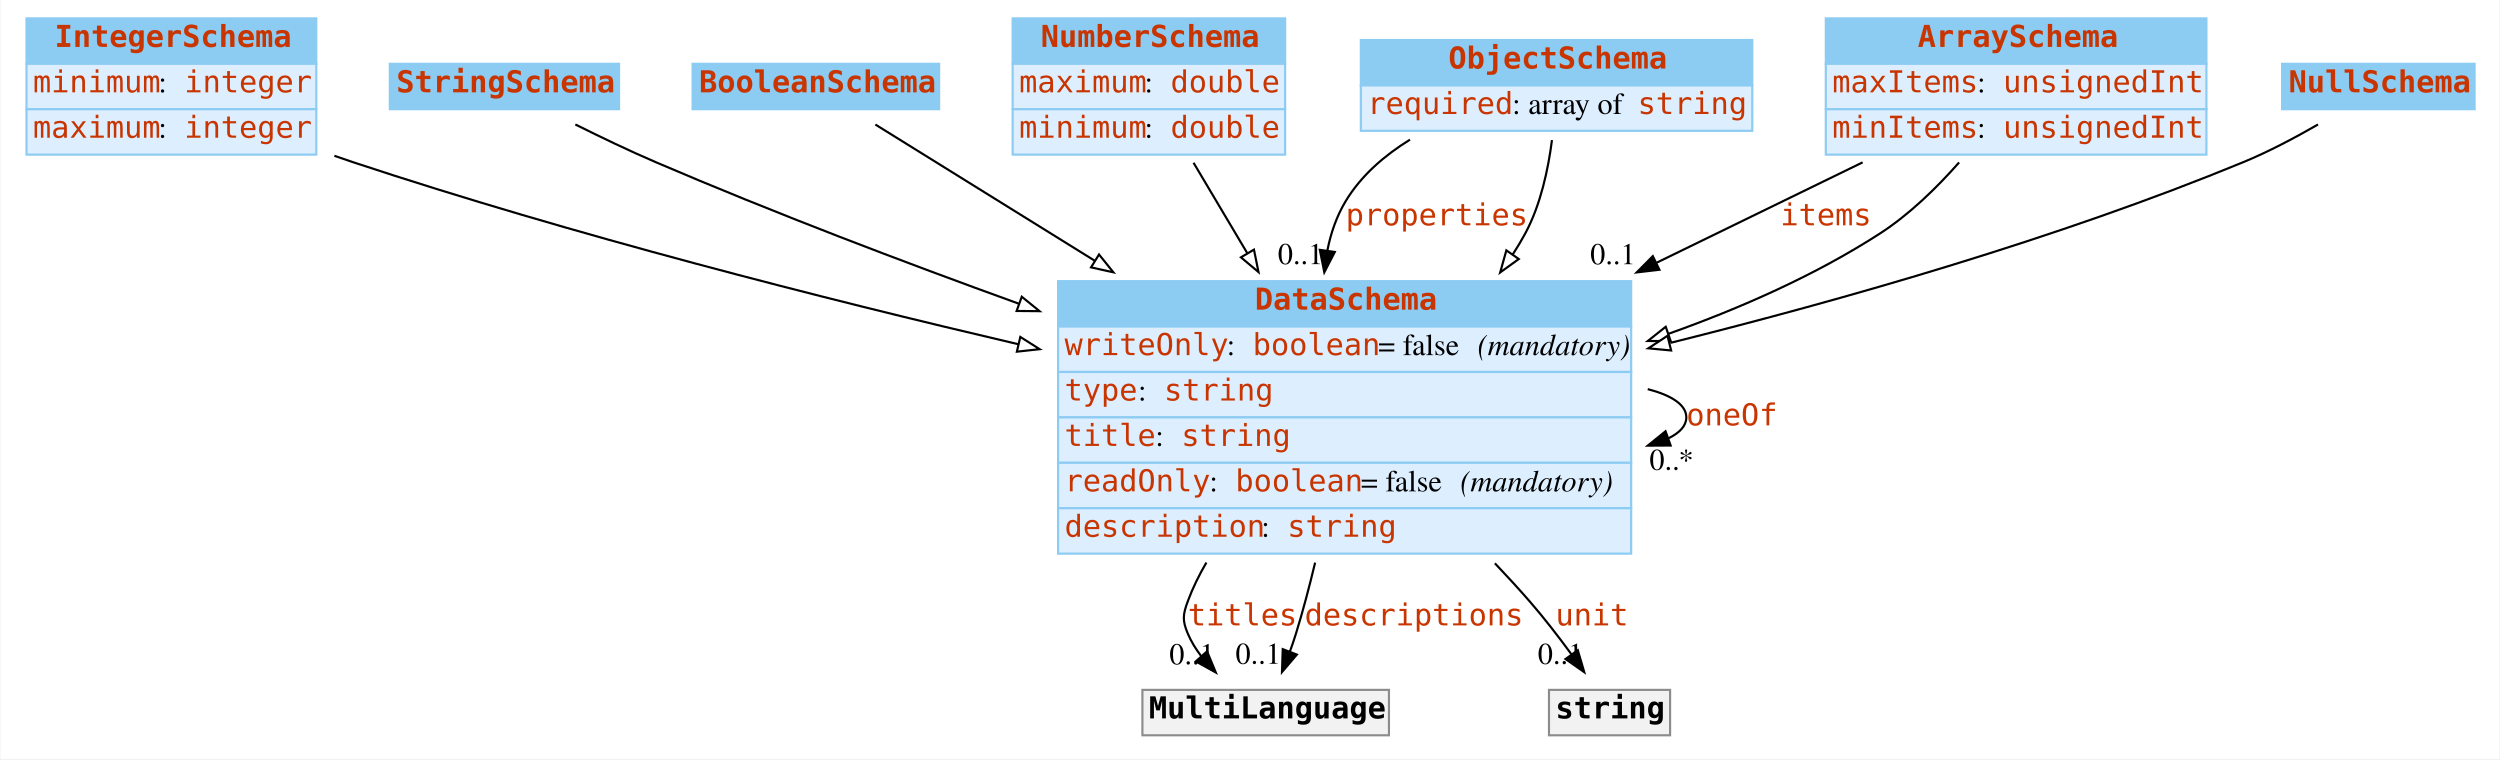
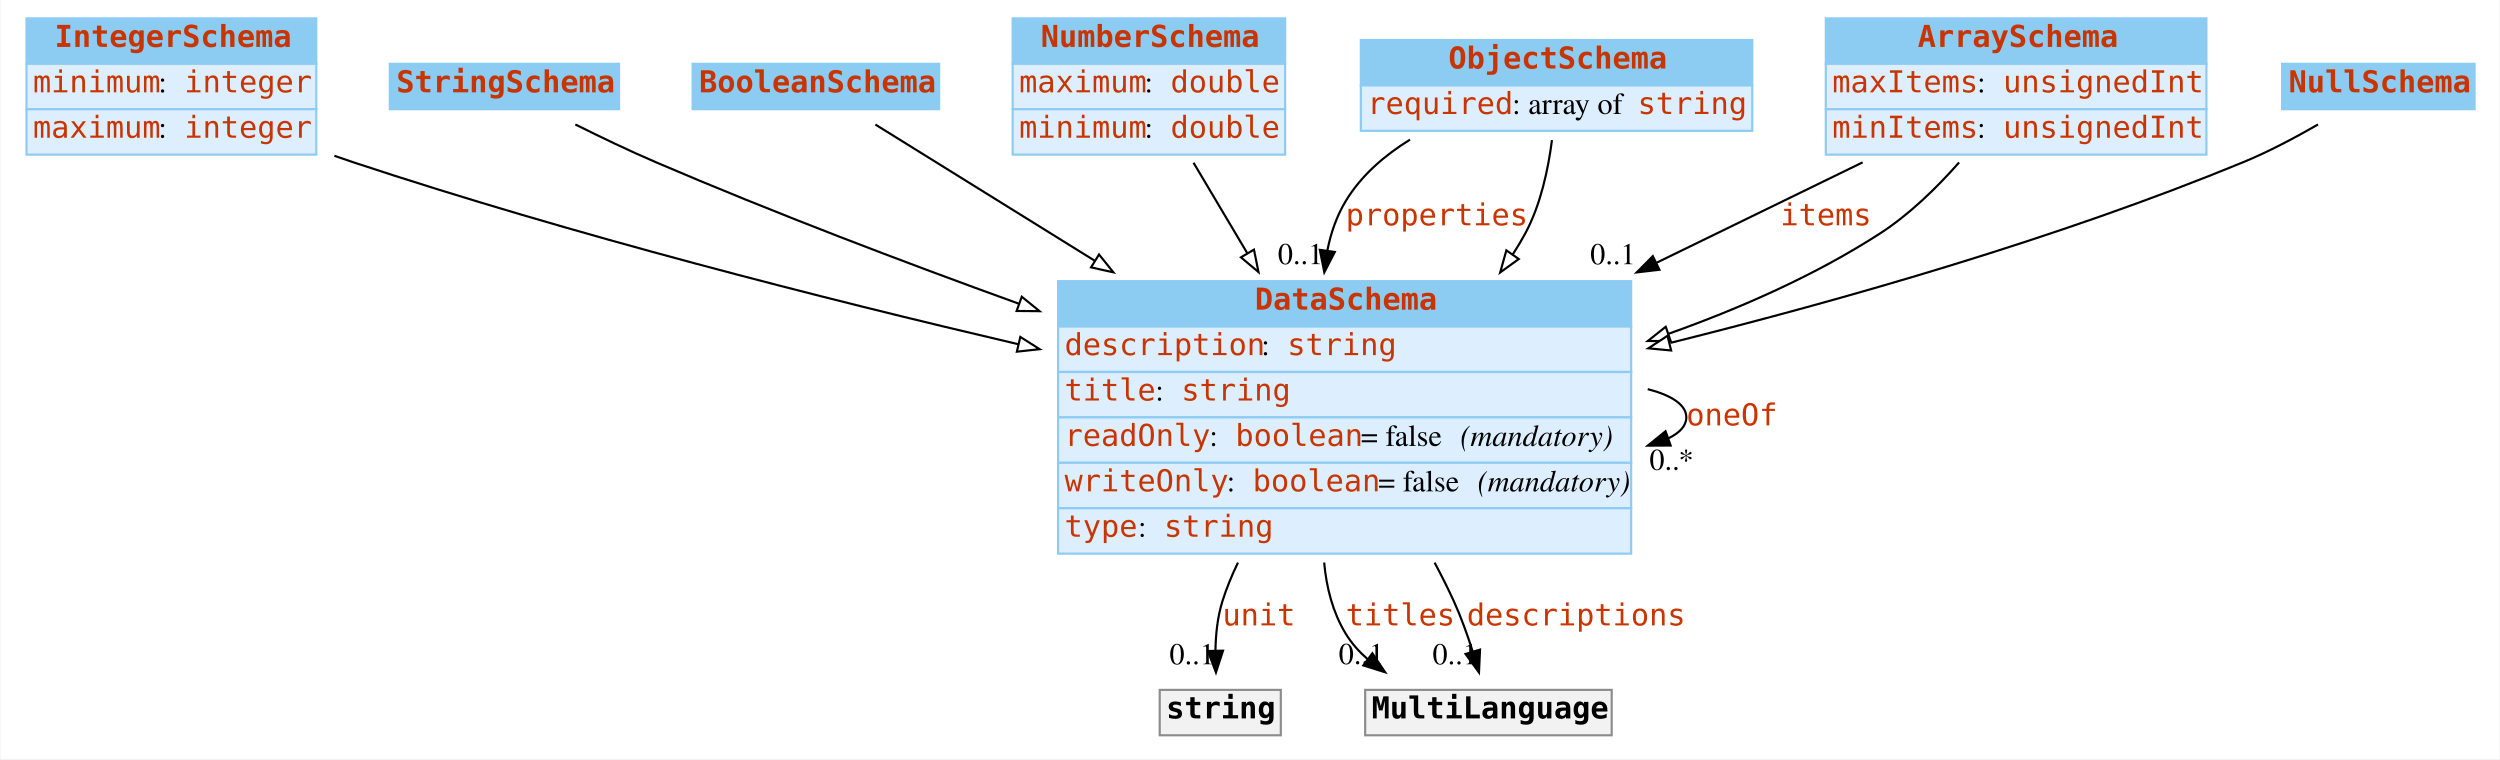
<svg xmlns="http://www.w3.org/2000/svg" width="1156pt" height="351pt" viewBox="0.00 0.00 1155.50 351.00">
  <g id="graph0" class="graph" transform="scale(1 1) rotate(0) translate(4 347)">
    <polygon fill="white" stroke="none" points="-4,4 -4,-347 1151.5,-347 1151.5,4 -4,4" />
    <g id="node1" class="node">
      <polygon fill="#8ccbf2" stroke="none" points="8,-317.5 8,-338.5 142,-338.5 142,-317.5 8,-317.5" />
      <polygon fill="none" stroke="#8ccbf2" points="8,-317.5 8,-338.5 142,-338.5 142,-317.5 8,-317.5" />
      <text text-anchor="start" x="21" y="-325.3" font-family="mono" font-weight="bold" font-size="14.00" fill="#c83500">IntegerSchema</text>
      <polygon fill="#ddeeff" stroke="none" points="8,-296.5 8,-317.5 142,-317.5 142,-296.5 8,-296.5" />
      <polygon fill="none" stroke="#8ccbf2" points="8,-296.5 8,-317.5 142,-317.5 142,-296.5 8,-296.5" />
      <text text-anchor="start" x="11" y="-304.3" font-family="mono" font-size="14.00" fill="#c83500">minimum</text>
      <text text-anchor="start" x="69" y="-304.3" font-family="Times,serif" font-size="14.00"> : </text>
      <text text-anchor="start" x="81" y="-304.3" font-family="mono" font-size="14.00" fill="#c83500">integer</text>
      <polygon fill="#ddeeff" stroke="none" points="8,-275.5 8,-296.5 142,-296.5 142,-275.5 8,-275.5" />
      <polygon fill="none" stroke="#8ccbf2" points="8,-275.5 8,-296.5 142,-296.5 142,-275.5 8,-275.5" />
      <text text-anchor="start" x="11" y="-283.3" font-family="mono" font-size="14.00" fill="#c83500">maximum</text>
      <text text-anchor="start" x="69" y="-283.3" font-family="Times,serif" font-size="14.00"> : </text>
      <text text-anchor="start" x="81" y="-283.3" font-family="mono" font-size="14.00" fill="#c83500">integer</text>
    </g>
    <g id="node8" class="node">
      <polygon fill="#8ccbf2" stroke="none" points="485,-196 485,-217 750,-217 750,-196 485,-196" />
      <polygon fill="none" stroke="#8ccbf2" points="485,-196 485,-217 750,-217 750,-196 485,-196" />
      <text text-anchor="start" x="576" y="-203.8" font-family="mono" font-weight="bold" font-size="14.00" fill="#c83500">DataSchema</text>
      <polygon fill="#ddeeff" stroke="none" points="485,-175 485,-196 750,-196 750,-175 485,-175" />
      <polygon fill="none" stroke="#8ccbf2" points="485,-175 485,-196 750,-196 750,-175 485,-175" />
-       <text text-anchor="start" x="488" y="-182.8" font-family="mono" font-size="14.00" fill="#c83500">writeOnly</text>
-       <text text-anchor="start" x="563" y="-182.8" font-family="Times,serif" font-size="14.00"> : </text>
-       <text text-anchor="start" x="575" y="-182.8" font-family="mono" font-size="14.00" fill="#c83500">boolean</text>
-       <text text-anchor="start" x="633" y="-182.8" font-family="Times,serif" font-size="14.00"> = false </text>
-       <text text-anchor="start" x="679" y="-182.8" font-family="Times,serif" font-style="italic" font-size="14.00">(mandatory)</text>
+       <text text-anchor="start" x="488" y="-182.8" font-family="mono" font-size="14.00" fill="#c83500">description</text>
+       <text text-anchor="start" x="579" y="-182.8" font-family="Times,serif" font-size="14.00"> : </text>
+       <text text-anchor="start" x="591" y="-182.8" font-family="mono" font-size="14.00" fill="#c83500">string</text>
      <polygon fill="#ddeeff" stroke="none" points="485,-154 485,-175 750,-175 750,-154 485,-154" />
      <polygon fill="none" stroke="#8ccbf2" points="485,-154 485,-175 750,-175 750,-154 485,-154" />
-       <text text-anchor="start" x="488" y="-161.8" font-family="mono" font-size="14.00" fill="#c83500">type</text>
-       <text text-anchor="start" x="522" y="-161.8" font-family="Times,serif" font-size="14.00"> : </text>
-       <text text-anchor="start" x="534" y="-161.8" font-family="mono" font-size="14.00" fill="#c83500">string</text>
+       <text text-anchor="start" x="488" y="-161.8" font-family="mono" font-size="14.00" fill="#c83500">title</text>
+       <text text-anchor="start" x="530" y="-161.8" font-family="Times,serif" font-size="14.00"> : </text>
+       <text text-anchor="start" x="542" y="-161.8" font-family="mono" font-size="14.00" fill="#c83500">string</text>
      <polygon fill="#ddeeff" stroke="none" points="485,-133 485,-154 750,-154 750,-133 485,-133" />
      <polygon fill="none" stroke="#8ccbf2" points="485,-133 485,-154 750,-154 750,-133 485,-133" />
-       <text text-anchor="start" x="488" y="-140.8" font-family="mono" font-size="14.00" fill="#c83500">title</text>
-       <text text-anchor="start" x="530" y="-140.8" font-family="Times,serif" font-size="14.00"> : </text>
-       <text text-anchor="start" x="542" y="-140.8" font-family="mono" font-size="14.00" fill="#c83500">string</text>
+       <text text-anchor="start" x="488" y="-140.8" font-family="mono" font-size="14.00" fill="#c83500">readOnly</text>
+       <text text-anchor="start" x="555" y="-140.8" font-family="Times,serif" font-size="14.00"> : </text>
+       <text text-anchor="start" x="567" y="-140.8" font-family="mono" font-size="14.00" fill="#c83500">boolean</text>
+       <text text-anchor="start" x="625" y="-140.8" font-family="Times,serif" font-size="14.00"> = false </text>
+       <text text-anchor="start" x="671" y="-140.8" font-family="Times,serif" font-style="italic" font-size="14.00">(mandatory)</text>
      <polygon fill="#ddeeff" stroke="none" points="485,-112 485,-133 750,-133 750,-112 485,-112" />
      <polygon fill="none" stroke="#8ccbf2" points="485,-112 485,-133 750,-133 750,-112 485,-112" />
-       <text text-anchor="start" x="488" y="-119.8" font-family="mono" font-size="14.00" fill="#c83500">readOnly</text>
-       <text text-anchor="start" x="555" y="-119.8" font-family="Times,serif" font-size="14.00"> : </text>
-       <text text-anchor="start" x="567" y="-119.8" font-family="mono" font-size="14.00" fill="#c83500">boolean</text>
-       <text text-anchor="start" x="625" y="-119.8" font-family="Times,serif" font-size="14.00"> = false </text>
-       <text text-anchor="start" x="671" y="-119.8" font-family="Times,serif" font-style="italic" font-size="14.00">(mandatory)</text>
+       <text text-anchor="start" x="488" y="-119.8" font-family="mono" font-size="14.00" fill="#c83500">writeOnly</text>
+       <text text-anchor="start" x="563" y="-119.8" font-family="Times,serif" font-size="14.00"> : </text>
+       <text text-anchor="start" x="575" y="-119.8" font-family="mono" font-size="14.00" fill="#c83500">boolean</text>
+       <text text-anchor="start" x="633" y="-119.8" font-family="Times,serif" font-size="14.00"> = false </text>
+       <text text-anchor="start" x="679" y="-119.8" font-family="Times,serif" font-style="italic" font-size="14.00">(mandatory)</text>
      <polygon fill="#ddeeff" stroke="none" points="485,-91 485,-112 750,-112 750,-91 485,-91" />
      <polygon fill="none" stroke="#8ccbf2" points="485,-91 485,-112 750,-112 750,-91 485,-91" />
-       <text text-anchor="start" x="488" y="-98.8" font-family="mono" font-size="14.00" fill="#c83500">description</text>
-       <text text-anchor="start" x="579" y="-98.8" font-family="Times,serif" font-size="14.00"> : </text>
-       <text text-anchor="start" x="591" y="-98.8" font-family="mono" font-size="14.00" fill="#c83500">string</text>
+       <text text-anchor="start" x="488" y="-98.8" font-family="mono" font-size="14.00" fill="#c83500">type</text>
+       <text text-anchor="start" x="522" y="-98.8" font-family="Times,serif" font-size="14.00"> : </text>
+       <text text-anchor="start" x="534" y="-98.8" font-family="mono" font-size="14.00" fill="#c83500">string</text>
    </g>
-     <g id="edge10" class="edge">
+     <g id="edge9" class="edge">
      <path fill="none" stroke="black" d="M150.369,-274.964C153.272,-273.934 156.157,-272.942 159,-272 260.191,-238.477 376.605,-208.851 466.743,-187.798" />
      <polygon fill="white" stroke="black" points="467.543,-191.206 476.49,-185.531 465.957,-184.388 467.543,-191.206" />
    </g>
    <g id="node2" class="node">
      <polygon fill="#8ccbf2" stroke="none" points="176,-296.5 176,-317.5 282,-317.5 282,-296.5 176,-296.5" />
      <polygon fill="none" stroke="#8ccbf2" points="176,-296.5 176,-317.5 282,-317.5 282,-296.5 176,-296.5" />
      <text text-anchor="start" x="179" y="-304.3" font-family="mono" font-weight="bold" font-size="14.00" fill="#c83500">StringSchema</text>
    </g>
    <g id="edge13" class="edge">
      <path fill="none" stroke="black" d="M261.782,-289.455C273.412,-283.645 286.673,-277.288 299,-272 353.06,-248.809 413.406,-225.884 466.88,-206.556" />
      <polygon fill="white" stroke="black" points="468.213,-209.796 476.435,-203.114 465.84,-203.21 468.213,-209.796" />
    </g>
    <g id="node3" class="node">
      <polygon fill="#8ccbf2" stroke="none" points="316,-296.5 316,-317.5 430,-317.5 430,-296.5 316,-296.5" />
      <polygon fill="none" stroke="#8ccbf2" points="316,-296.5 316,-317.5 430,-317.5 430,-296.5 316,-296.5" />
      <text text-anchor="start" x="319" y="-304.3" font-family="mono" font-weight="bold" font-size="14.00" fill="#c83500">BooleanSchema</text>
    </g>
-     <g id="edge11" class="edge">
+     <g id="edge10" class="edge">
      <path fill="none" stroke="black" d="M400.516,-289.416C425.544,-273.876 464.241,-249.848 502.035,-226.382" />
      <polygon fill="white" stroke="black" points="503.939,-229.32 510.588,-221.071 500.246,-223.373 503.939,-229.32" />
    </g>
    <g id="node4" class="node">
      <polygon fill="#8ccbf2" stroke="none" points="464,-317.5 464,-338.5 590,-338.5 590,-317.5 464,-317.5" />
      <polygon fill="none" stroke="#8ccbf2" points="464,-317.5 464,-338.5 590,-338.5 590,-317.5 464,-317.5" />
      <text text-anchor="start" x="477" y="-325.3" font-family="mono" font-weight="bold" font-size="14.00" fill="#c83500">NumberSchema</text>
      <polygon fill="#ddeeff" stroke="none" points="464,-296.5 464,-317.5 590,-317.5 590,-296.5 464,-296.5" />
      <polygon fill="none" stroke="#8ccbf2" points="464,-296.5 464,-317.5 590,-317.5 590,-296.5 464,-296.5" />
      <text text-anchor="start" x="467" y="-304.3" font-family="mono" font-size="14.00" fill="#c83500">maximum</text>
      <text text-anchor="start" x="525" y="-304.3" font-family="Times,serif" font-size="14.00"> : </text>
      <text text-anchor="start" x="537" y="-304.3" font-family="mono" font-size="14.00" fill="#c83500">double</text>
      <polygon fill="#ddeeff" stroke="none" points="464,-275.5 464,-296.5 590,-296.5 590,-275.5 464,-275.5" />
      <polygon fill="none" stroke="#8ccbf2" points="464,-275.5 464,-296.5 590,-296.5 590,-275.5 464,-275.5" />
      <text text-anchor="start" x="467" y="-283.3" font-family="mono" font-size="14.00" fill="#c83500">minimum</text>
      <text text-anchor="start" x="525" y="-283.3" font-family="Times,serif" font-size="14.00"> : </text>
      <text text-anchor="start" x="537" y="-283.3" font-family="mono" font-size="14.00" fill="#c83500">double</text>
    </g>
-     <g id="edge7" class="edge">
+     <g id="edge8" class="edge">
      <path fill="none" stroke="black" d="M547.648,-271.743C555.11,-259.182 563.85,-244.47 572.562,-229.804" />
      <polygon fill="white" stroke="black" points="575.58,-231.577 577.678,-221.192 569.562,-228.002 575.58,-231.577" />
    </g>
    <g id="node5" class="node">
      <polygon fill="#8ccbf2" stroke="none" points="625,-307.5 625,-328.5 806,-328.5 806,-307.5 625,-307.5" />
      <polygon fill="none" stroke="#8ccbf2" points="625,-307.5 625,-328.5 806,-328.5 806,-307.5 625,-307.5" />
      <text text-anchor="start" x="665.5" y="-315.3" font-family="mono" font-weight="bold" font-size="14.00" fill="#c83500">ObjectSchema</text>
      <polygon fill="#ddeeff" stroke="none" points="625,-286.5 625,-307.5 806,-307.5 806,-286.5 625,-286.5" />
      <polygon fill="none" stroke="#8ccbf2" points="625,-286.5 625,-307.5 806,-307.5 806,-286.5 625,-286.5" />
      <text text-anchor="start" x="628" y="-294.3" font-family="mono" font-size="14.00" fill="#c83500">required</text>
      <text text-anchor="start" x="695" y="-294.3" font-family="Times,serif" font-size="14.00"> : array of </text>
      <text text-anchor="start" x="753" y="-294.3" font-family="mono" font-size="14.00" fill="#c83500">string</text>
    </g>
    <g id="edge1" class="edge">
      <path fill="none" stroke="black" d="M647.732,-282.423C635.903,-275.127 625.117,-265.808 618,-254 613.774,-246.988 611.086,-239.158 609.509,-231.057" />
      <polygon fill="black" stroke="black" points="612.965,-230.495 608.11,-221.078 606.033,-231.467 612.965,-230.495" />
      <text text-anchor="start" x="618" y="-242.8" font-family="mono" font-size="14.00" fill="#c83500">properties</text>
      <text text-anchor="middle" x="597.11" y="-224.878" font-family="Times,serif" font-size="14.00">0..1</text>
    </g>
-     <g id="edge9" class="edge">
+     <g id="edge12" class="edge">
      <path fill="none" stroke="black" d="M713.377,-282.225C711.666,-268.829 708.163,-252.27 701,-239 699.231,-235.722 697.293,-232.488 695.219,-229.309" />
      <polygon fill="white" stroke="black" points="698.03,-227.221 689.434,-221.027 692.291,-231.23 698.03,-227.221" />
    </g>
    <g id="node6" class="node">
      <polygon fill="#8ccbf2" stroke="none" points="840,-317.5 840,-338.5 1016,-338.5 1016,-317.5 840,-317.5" />
      <polygon fill="none" stroke="#8ccbf2" points="840,-317.5 840,-338.5 1016,-338.5 1016,-317.5 840,-317.5" />
      <text text-anchor="start" x="882.5" y="-325.3" font-family="mono" font-weight="bold" font-size="14.00" fill="#c83500">ArraySchema</text>
      <polygon fill="#ddeeff" stroke="none" points="840,-296.5 840,-317.5 1016,-317.5 1016,-296.5 840,-296.5" />
      <polygon fill="none" stroke="#8ccbf2" points="840,-296.5 840,-317.5 1016,-317.5 1016,-296.5 840,-296.5" />
      <text text-anchor="start" x="843" y="-304.3" font-family="mono" font-size="14.00" fill="#c83500">maxItems</text>
      <text text-anchor="start" x="910" y="-304.3" font-family="Times,serif" font-size="14.00"> : </text>
      <text text-anchor="start" x="922" y="-304.3" font-family="mono" font-size="14.00" fill="#c83500">unsignedInt</text>
      <polygon fill="#ddeeff" stroke="none" points="840,-275.5 840,-296.5 1016,-296.5 1016,-275.5 840,-275.5" />
      <polygon fill="none" stroke="#8ccbf2" points="840,-275.5 840,-296.5 1016,-296.5 1016,-275.5 840,-275.5" />
      <text text-anchor="start" x="843" y="-283.3" font-family="mono" font-size="14.00" fill="#c83500">minItems</text>
      <text text-anchor="start" x="910" y="-283.3" font-family="Times,serif" font-size="14.00"> : </text>
      <text text-anchor="start" x="922" y="-283.3" font-family="mono" font-size="14.00" fill="#c83500">unsignedInt</text>
    </g>
    <g id="edge2" class="edge">
      <path fill="none" stroke="black" d="M857.04,-271.933C828.691,-258.123 794.956,-241.689 761.866,-225.57" />
      <polygon fill="black" stroke="black" points="763.078,-222.267 752.555,-221.034 760.012,-228.56 763.078,-222.267" />
      <text text-anchor="start" x="819" y="-242.8" font-family="mono" font-size="14.00" fill="#c83500">items</text>
      <text text-anchor="middle" x="741.555" y="-224.834" font-family="Times,serif" font-size="14.00">0..1</text>
    </g>
-     <g id="edge8" class="edge">
+     <g id="edge7" class="edge">
      <path fill="none" stroke="black" d="M901.641,-271.886C891.278,-260.14 878.602,-247.781 865,-239 835.327,-219.845 800.821,-204.58 767.15,-192.607" />
      <polygon fill="white" stroke="black" points="768.275,-189.293 757.68,-189.317 765.978,-195.905 768.275,-189.293" />
    </g>
    <g id="node7" class="node">
      <polygon fill="#8ccbf2" stroke="none" points="1051,-296.5 1051,-317.5 1140,-317.5 1140,-296.5 1051,-296.5" />
      <polygon fill="none" stroke="#8ccbf2" points="1051,-296.5 1051,-317.5 1140,-317.5 1140,-296.5 1051,-296.5" />
      <text text-anchor="start" x="1054" y="-304.3" font-family="mono" font-weight="bold" font-size="14.00" fill="#c83500">NullSchema</text>
    </g>
-     <g id="edge12" class="edge">
+     <g id="edge11" class="edge">
      <path fill="none" stroke="black" d="M1067.6,-289.442C1057.06,-283.364 1044.73,-276.835 1033,-272 947.691,-236.836 848.334,-208.455 768.118,-188.455" />
      <polygon fill="white" stroke="black" points="768.481,-184.939 757.933,-185.935 766.799,-191.734 768.481,-184.939" />
    </g>
-     <g id="edge4" class="edge">
+     <g id="edge6" class="edge">
      <path fill="none" stroke="black" d="M757.658,-167.071C768.688,-164.197 775.5,-159.84 775.5,-154 775.5,-150.168 772.566,-146.974 767.432,-144.419" />
      <polygon fill="black" stroke="black" points="768.253,-140.995 757.658,-140.929 765.899,-147.588 768.253,-140.995" />
      <text text-anchor="start" x="775.5" y="-150.3" font-family="mono" font-size="14.00" fill="#c83500">oneOf</text>
      <text text-anchor="middle" x="768.658" y="-129.729" font-family="Times,serif" font-size="14.00">0..*</text>
    </g>
    <g id="node9" class="node">
-       <polygon fill="#f2f2f2" stroke="none" points="524,-7 524,-28 638,-28 638,-7 524,-7" />
-       <polygon fill="none" stroke="#8c8c8c" points="524,-7 524,-28 638,-28 638,-7 524,-7" />
-       <text text-anchor="start" x="527" y="-14.8" font-family="mono" font-weight="bold" font-size="14.00">MultiLanguage</text>
+       <polygon fill="#f2f2f2" stroke="none" points="532,-7 532,-28 588,-28 588,-7 532,-7" />
+       <polygon fill="none" stroke="#8c8c8c" points="532,-7 532,-28 588,-28 588,-7 532,-7" />
+       <text text-anchor="start" x="535" y="-14.8" font-family="mono" font-weight="bold" font-size="14.00">string</text>
    </g>
    <g id="edge3" class="edge">
-       <path fill="none" stroke="black" d="M553.584,-86.87C550.2,-81.105 547.266,-75.125 545,-69 542.687,-62.747 542.405,-60.141 545,-54 546.558,-50.311 548.717,-46.819 551.209,-43.573" />
-       <polygon fill="black" stroke="black" points="553.892,-45.823 557.943,-36.034 548.671,-41.16 553.892,-45.823" />
-       <text text-anchor="start" x="545" y="-57.8" font-family="mono" font-size="14.00" fill="#c83500">titles</text>
-       <text text-anchor="middle" x="546.943" y="-39.834" font-family="Times,serif" font-size="14.00">0..1</text>
-     </g>
-     <g id="edge6" class="edge">
-       <path fill="none" stroke="black" d="M603.86,-86.842C601.221,-75.795 598.248,-64.514 595,-54 594.149,-51.245 593.176,-48.401 592.149,-45.581" />
-       <polygon fill="black" stroke="black" points="595.411,-44.314 588.542,-36.247 588.882,-46.837 595.411,-44.314" />
-       <text text-anchor="start" x="599" y="-57.8" font-family="mono" font-size="14.00" fill="#c83500">descriptions</text>
-       <text text-anchor="middle" x="577.542" y="-40.047" font-family="Times,serif" font-size="14.00">0..1</text>
+       <path fill="none" stroke="black" d="M568.195,-86.855C565.354,-81.009 562.889,-75.02 561,-69 558.739,-61.793 557.899,-53.709 557.776,-46.178" />
+       <polygon fill="black" stroke="black" points="561.278,-46.124 558.005,-36.047 554.28,-45.965 561.278,-46.124" />
+       <text text-anchor="start" x="561" y="-57.8" font-family="mono" font-size="14.00" fill="#c83500">unit</text>
+       <text text-anchor="middle" x="547.005" y="-39.847" font-family="Times,serif" font-size="14.00">0..1</text>
    </g>
    <g id="node10" class="node">
-       <polygon fill="#f2f2f2" stroke="none" points="712,-7 712,-28 768,-28 768,-7 712,-7" />
-       <polygon fill="none" stroke="#8c8c8c" points="712,-7 712,-28 768,-28 768,-7 712,-7" />
-       <text text-anchor="start" x="715" y="-14.8" font-family="mono" font-weight="bold" font-size="14.00">string</text>
+       <polygon fill="#f2f2f2" stroke="none" points="627,-7 627,-28 741,-28 741,-7 627,-7" />
+       <polygon fill="none" stroke="#8c8c8c" points="627,-7 627,-28 741,-28 741,-7 627,-7" />
+       <text text-anchor="start" x="630" y="-14.8" font-family="mono" font-weight="bold" font-size="14.00">MultiLanguage</text>
+     </g>
+     <g id="edge4" class="edge">
+       <path fill="none" stroke="black" d="M608.041,-86.881C609.092,-75.308 612.014,-63.838 618,-54 620.712,-49.544 624.2,-45.624 628.155,-42.182" />
+       <polygon fill="black" stroke="black" points="630.333,-44.923 636.252,-36.136 626.145,-39.315 630.333,-44.923" />
+       <text text-anchor="start" x="618" y="-57.8" font-family="mono" font-size="14.00" fill="#c83500">titles</text>
+       <text text-anchor="middle" x="625.252" y="-39.936" font-family="Times,serif" font-size="14.00">0..1</text>
    </g>
    <g id="edge5" class="edge">
-       <path fill="none" stroke="black" d="M686.987,-86.535C692.52,-80.713 697.925,-74.82 703,-69 709.671,-61.349 716.432,-52.576 722.317,-44.535" />
-       <polygon fill="black" stroke="black" points="725.322,-46.35 728.313,-36.186 719.637,-42.267 725.322,-46.35" />
-       <text text-anchor="start" x="715" y="-57.8" font-family="mono" font-size="14.00" fill="#c83500">unit</text>
-       <text text-anchor="middle" x="717.313" y="-39.986" font-family="Times,serif" font-size="14.00">0..1</text>
+       <path fill="none" stroke="black" d="M659.113,-86.837C662.297,-80.898 665.311,-74.899 668,-69 671.364,-61.619 674.323,-53.327 676.752,-45.649" />
+       <polygon fill="black" stroke="black" points="680.114,-46.622 679.629,-36.038 673.408,-44.615 680.114,-46.622" />
+       <text text-anchor="start" x="674" y="-57.8" font-family="mono" font-size="14.00" fill="#c83500">descriptions</text>
+       <text text-anchor="middle" x="668.629" y="-39.839" font-family="Times,serif" font-size="14.00">0..1</text>
    </g>
  </g>
</svg>
